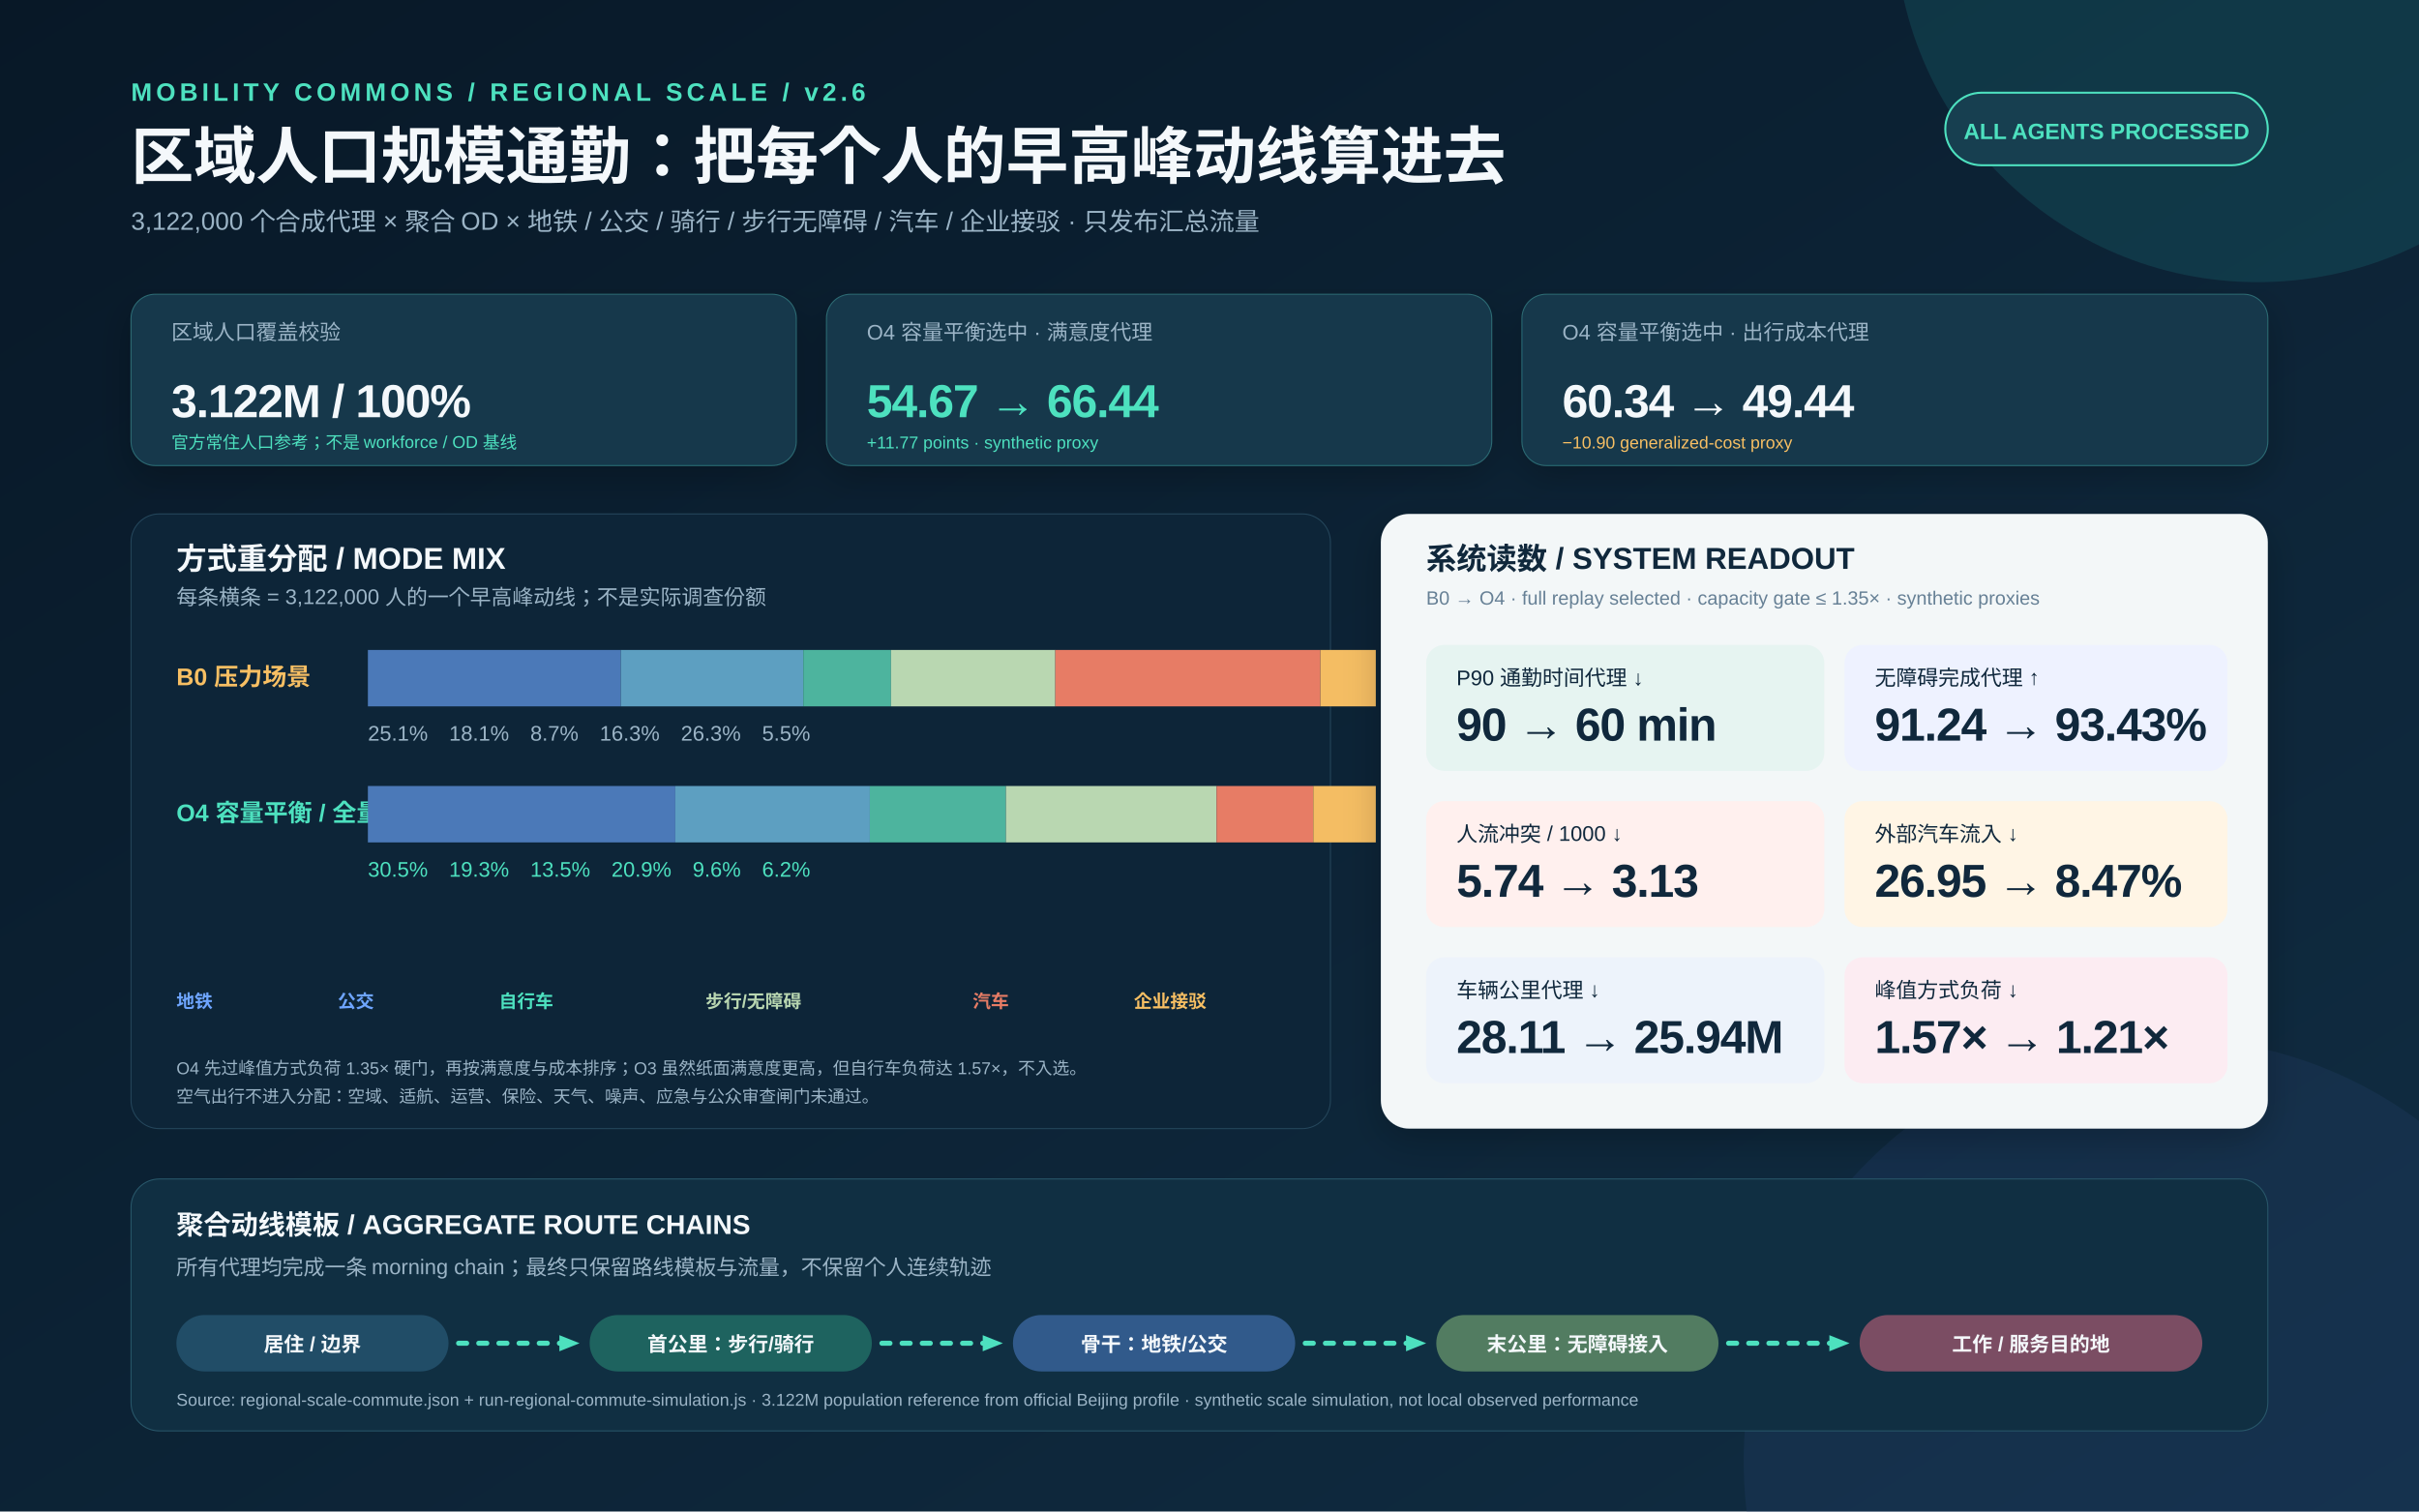
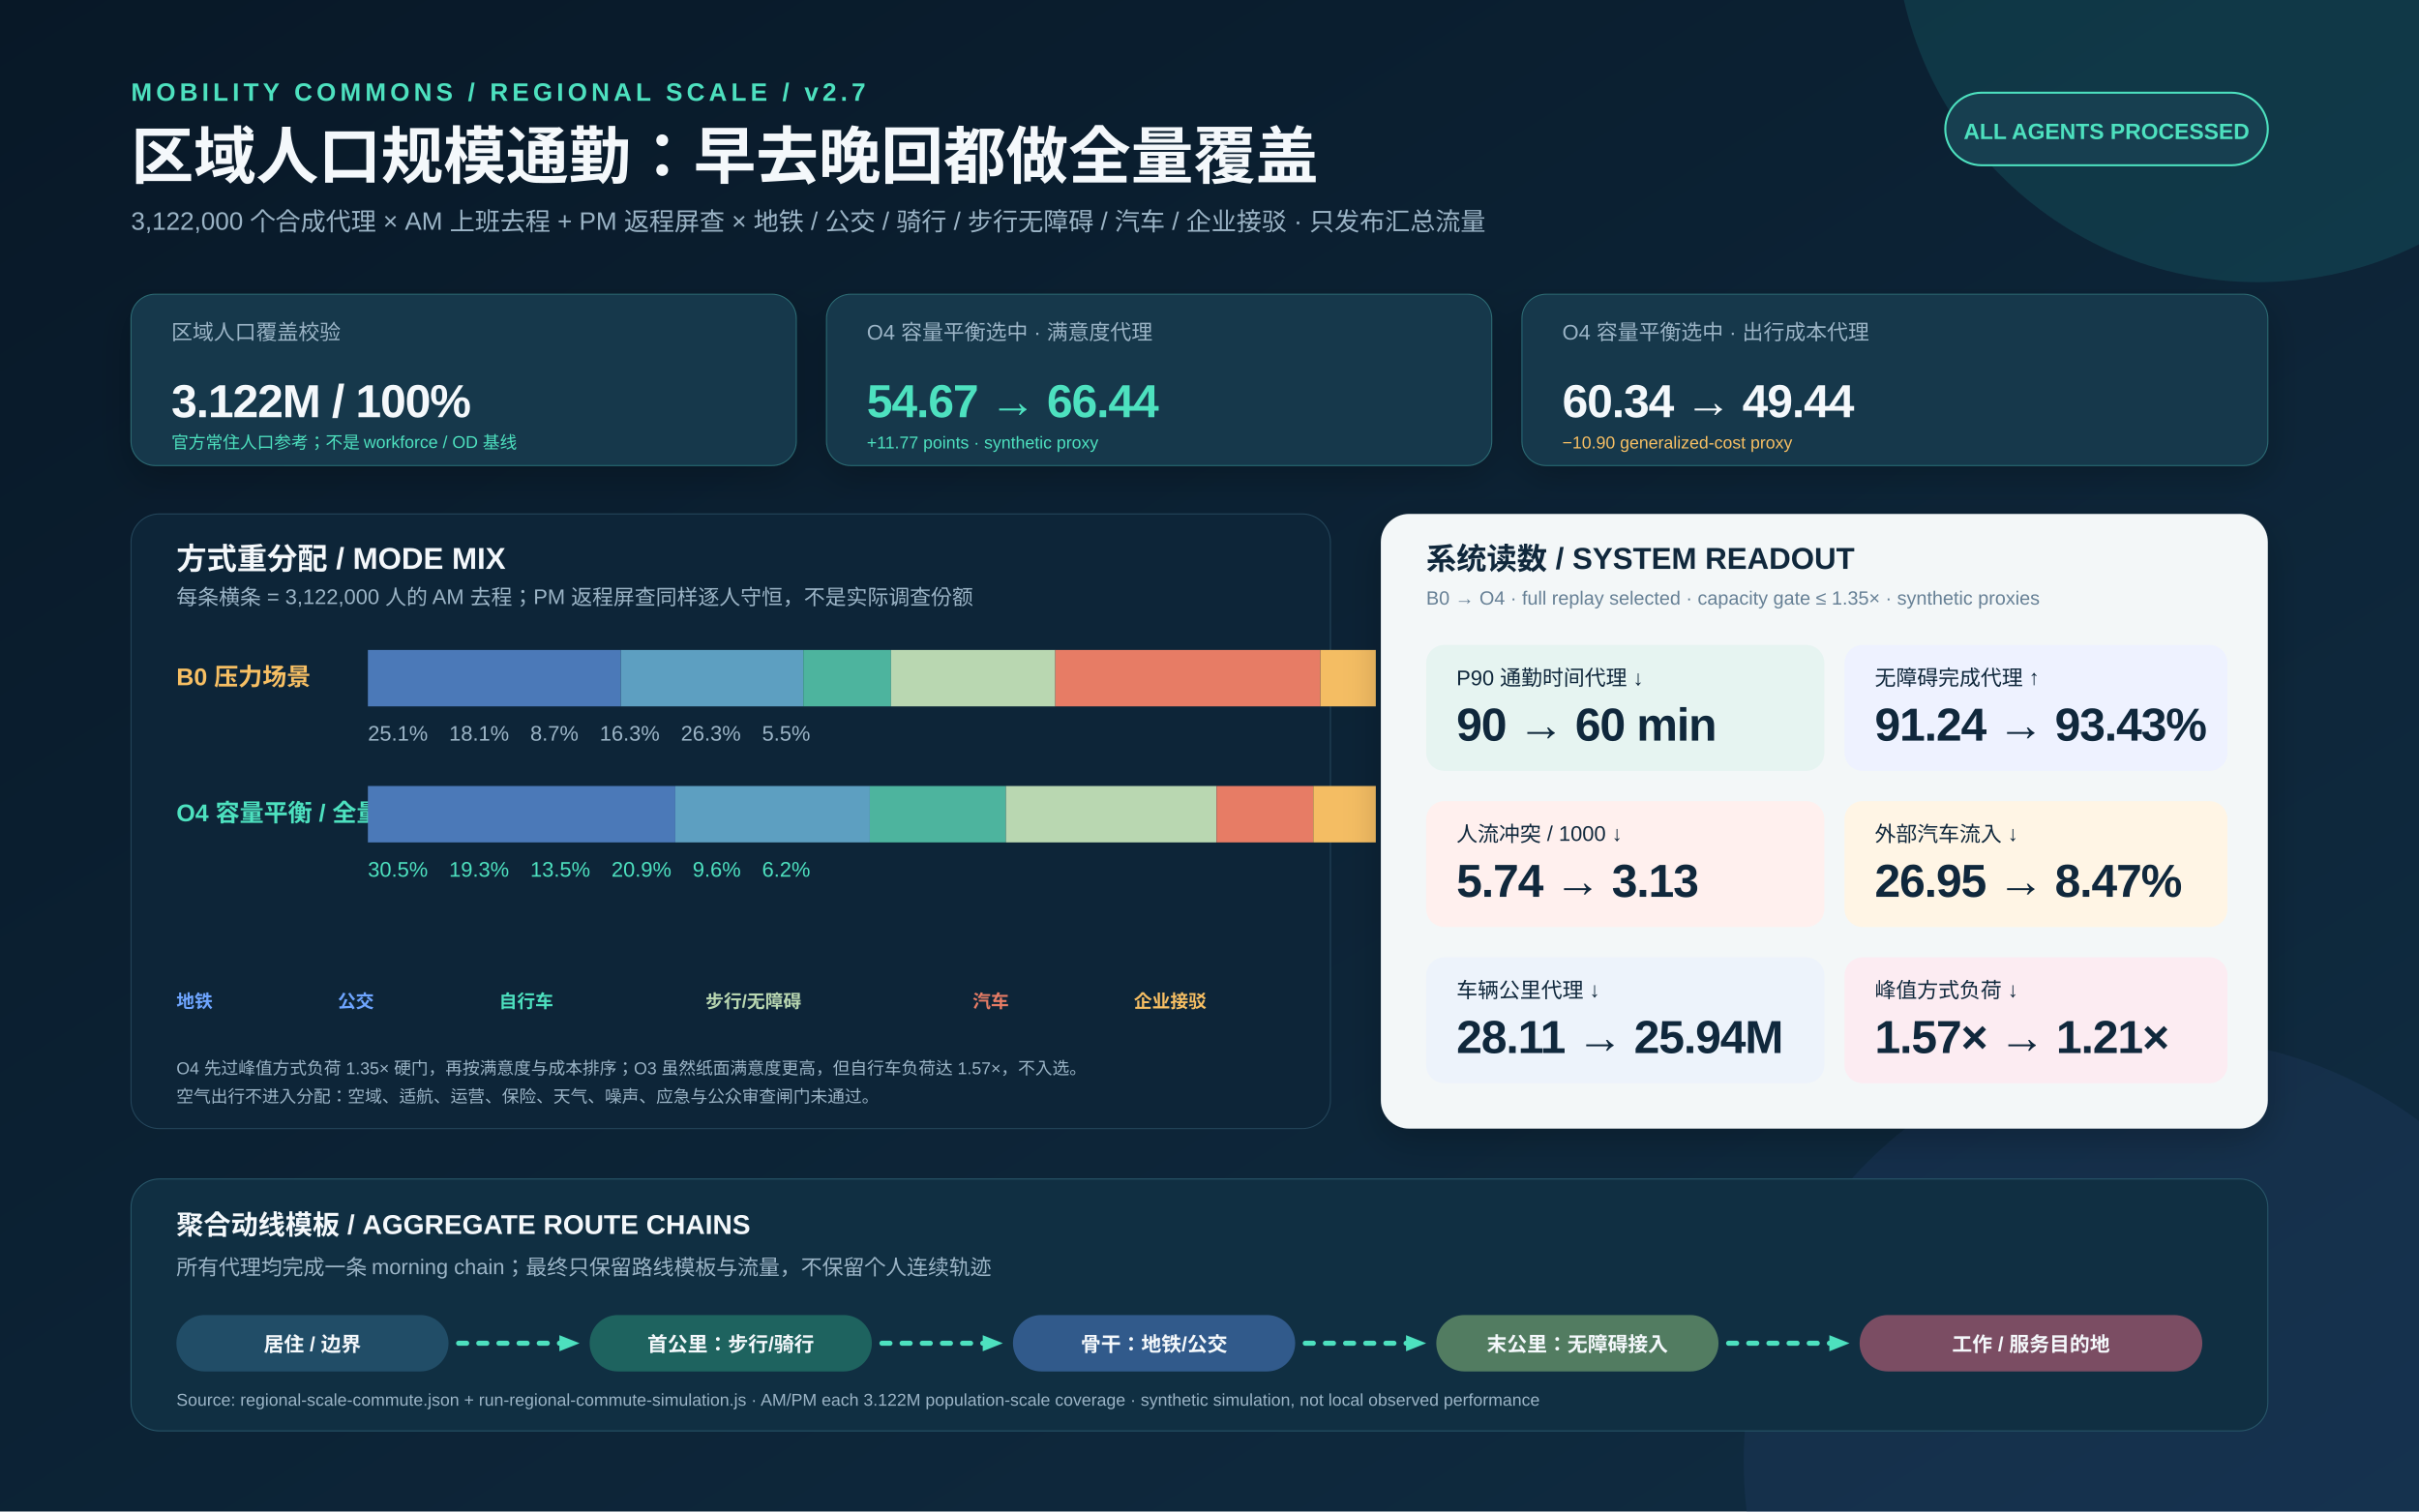
<svg xmlns="http://www.w3.org/2000/svg" width="2400" height="1500" viewBox="0 0 2400 1500" role="img" aria-labelledby="title desc">
  <defs>
    <linearGradient id="bg" x1="0" y1="0" x2="1" y2="1">
      <stop offset="0" stop-color="#081827" />
      <stop offset="1" stop-color="#102d43" />
    </linearGradient>
    <linearGradient id="mint" x1="0" y1="0" x2="1" y2="0">
      <stop offset="0" stop-color="#4de1bf" />
      <stop offset="1" stop-color="#20a89b" />
    </linearGradient>
    <filter id="shadow" x="-10%" y="-10%" width="120%" height="130%">
      <feDropShadow dx="0" dy="12" stdDeviation="18" flood-color="#000" flood-opacity=".22" />
    </filter>
    <style>
      .sans{font-family:PingFang SC,Microsoft YaHei,Arial,sans-serif}.mono{font-family:SFMono-Regular,Menlo,monospace}.white{fill:#f4f8fb}.muted{fill:#9bb4c6}.teal{fill:#4de1bf}.amber{fill:#f7bf63}.pink{fill:#f07d9e}.blue{fill:#6ea5ff}.card{fill:#f3f7f8}.ink{fill:#10283c}.small{font-size:21px}.label{font-size:24px;font-weight:700}.value{font-size:46px;font-weight:800;letter-spacing:-1px}.tiny{font-size:17px}.axis{fill:#7895a9;font-size:18px}.mode{font-size:18px;font-weight:700}.arrow{fill:none;stroke:#4de1bf;stroke-width:5;stroke-linecap:round;stroke-dasharray:8 12}
    </style>
  </defs>
  <rect width="2400" height="1500" fill="url(#bg)" />
  <circle cx="2240" cy="-80" r="360" fill="#1a6f76" opacity=".28" />
  <circle cx="2150" cy="1450" r="420" fill="#294575" opacity=".22" />
-   <text x="130" y="100" class="sans teal" font-size="25" font-weight="800" letter-spacing="4">MOBILITY COMMONS / REGIONAL SCALE / v2.6</text>
-   <text x="130" y="177" class="sans white" font-size="62" font-weight="800">区域人口规模通勤：把每个人的早高峰动线算进去</text>
-   <text x="130" y="228" class="sans muted" font-size="25">3,122,000 个合成代理 × 聚合 OD × 地铁 / 公交 / 骑行 / 步行无障碍 / 汽车 / 企业接驳 · 只发布汇总流量</text>
+   <text x="130" y="100" class="sans teal" font-size="25" font-weight="800" letter-spacing="4">MOBILITY COMMONS / REGIONAL SCALE / v2.7</text>
+   <text x="130" y="177" class="sans white" font-size="62" font-weight="800">区域人口规模通勤：早去晚回都做全量覆盖</text>
+   <text x="130" y="228" class="sans muted" font-size="25">3,122,000 个合成代理 × AM 上班去程 + PM 返程屏查 × 地铁 / 公交 / 骑行 / 步行无障碍 / 汽车 / 企业接驳 · 只发布汇总流量</text>
  <rect x="1930" y="92" width="320" height="72" rx="36" fill="#173f50" stroke="#4de1bf" stroke-width="2" />
  <text x="2090" y="138" text-anchor="middle" class="sans teal" font-size="22" font-weight="800">ALL AGENTS PROCESSED</text>
  <g filter="url(#shadow)">
    <rect x="130" y="292" width="660" height="170" rx="24" fill="#12384c" stroke="#2e6b73" />
    <rect x="820" y="292" width="660" height="170" rx="24" fill="#12384c" stroke="#2e6b73" />
    <rect x="1510" y="292" width="740" height="170" rx="24" fill="#12384c" stroke="#2e6b73" />
  </g>
  <text x="170" y="337" class="sans muted small">区域人口覆盖校验</text>
  <text x="170" y="414" class="sans white value">3.122M / 100%</text>
  <text x="170" y="445" class="sans teal tiny">官方常住人口参考；不是 workforce / OD 基线</text>
  <text x="860" y="337" class="sans muted small">O4 容量平衡选中 · 满意度代理</text>
  <text x="860" y="414" class="sans teal value">54.67 → 66.44</text>
  <text x="860" y="445" class="sans teal tiny">+11.77 points · synthetic proxy</text>
  <text x="1550" y="337" class="sans muted small">O4 容量平衡选中 · 出行成本代理</text>
  <text x="1550" y="414" class="sans white value">60.34 → 49.44</text>
  <text x="1550" y="445" class="sans amber tiny">−10.90 generalized-cost proxy</text>
  <rect x="130" y="510" width="1190" height="610" rx="28" fill="#0d2538" stroke="#24465b" />
  <text x="175" y="565" class="sans white" font-size="30" font-weight="800">方式重分配 / MODE MIX</text>
-   <text x="175" y="600" class="sans muted small">每条横条 = 3,122,000 人的一个早高峰动线；不是实际调查份额</text>
+   <text x="175" y="600" class="sans muted small">每条横条 = 3,122,000 人的 AM 去程；PM 返程屏查同样逐人守恒，不是实际调查份额</text>
  <text x="175" y="680" class="sans amber label">B0 压力场景</text>
  <text x="175" y="815" class="sans teal label">O4 容量平衡 / 全量搜索选中</text>
  <g>
    <rect x="365" y="645" width="251" height="56" fill="#4b79b8" />
    <rect x="616" y="645" width="181" height="56" fill="#5d9fc1" />
    <rect x="797" y="645" width="87" height="56" fill="#4db49e" />
    <rect x="884" y="645" width="163" height="56" fill="#b9d7b1" />
    <rect x="1047" y="645" width="263" height="56" fill="#e77c65" />
    <rect x="1310" y="645" width="55" height="56" fill="#f4bd63" />
    <rect x="365" y="780" width="305" height="56" fill="#4b79b8" />
    <rect x="670" y="780" width="193" height="56" fill="#5d9fc1" />
    <rect x="863" y="780" width="135" height="56" fill="#4db49e" />
    <rect x="998" y="780" width="209" height="56" fill="#b9d7b1" />
    <rect x="1207" y="780" width="96" height="56" fill="#e77c65" />
    <rect x="1303" y="780" width="62" height="56" fill="#f4bd63" />
    <text x="365" y="735" class="sans muted small">25.1%　18.1%　8.7%　16.3%　26.3%　5.5%</text>
    <text x="365" y="870" class="sans teal small">30.5%　19.3%　13.5%　20.9%　9.6%　6.2%</text>
  </g>
  <g class="sans mode">
    <text x="175" y="1000" class="blue">地铁</text>
    <text x="335" y="1000" class="blue">公交</text>
    <text x="495" y="1000" class="teal">自行车</text>
    <text x="700" y="1000" fill="#b9d7b1">步行/无障碍</text>
    <text x="965" y="1000" fill="#e77c65">汽车</text>
    <text x="1125" y="1000" class="amber">企业接驳</text>
  </g>
  <text x="175" y="1066" class="sans muted tiny">O4 先过峰值方式负荷 1.35× 硬门，再按满意度与成本排序；O3 虽然纸面满意度更高，但自行车负荷达 1.57×，不入选。</text>
  <text x="175" y="1094" class="sans muted tiny">空气出行不进入分配：空域、适航、运营、保险、天气、噪声、应急与公众审查闸门未通过。</text>
  <rect x="1370" y="510" width="880" height="610" rx="28" fill="#f3f7f8" filter="url(#shadow)" />
  <text x="1415" y="565" class="sans ink" font-size="30" font-weight="800">系统读数 / SYSTEM READOUT</text>
  <text x="1415" y="600" class="sans" fill="#668095" font-size="19">B0 → O4 · full replay selected · capacity gate ≤ 1.35× · synthetic proxies</text>
  <g class="sans">
    <rect x="1415" y="640" width="395" height="125" rx="18" fill="#e6f4f1" />
    <text x="1445" y="680" class="ink small">P90 通勤时间代理 ↓</text>
    <text x="1445" y="735" class="ink value">90 → 60 min</text>
    <rect x="1830" y="640" width="380" height="125" rx="18" fill="#eef2ff" />
    <text x="1860" y="680" class="ink small">无障碍完成代理 ↑</text>
    <text x="1860" y="735" class="ink value">91.24 → 93.43%</text>
    <rect x="1415" y="795" width="395" height="125" rx="18" fill="#fff0ee" />
    <text x="1445" y="835" class="ink small">人流冲突 / 1000 ↓</text>
    <text x="1445" y="890" class="ink value">5.74 → 3.13</text>
    <rect x="1830" y="795" width="380" height="125" rx="18" fill="#fff5e5" />
    <text x="1860" y="835" class="ink small">外部汽车流入 ↓</text>
    <text x="1860" y="890" class="ink value">26.95 → 8.47%</text>
    <rect x="1415" y="950" width="395" height="125" rx="18" fill="#edf3fb" />
    <text x="1445" y="990" class="ink small">车辆公里代理 ↓</text>
    <text x="1445" y="1045" class="ink value">28.11 → 25.94M</text>
    <rect x="1830" y="950" width="380" height="125" rx="18" fill="#fcecf2" />
    <text x="1860" y="990" class="ink small">峰值方式负荷 ↓</text>
    <text x="1860" y="1045" class="ink value">1.57× → 1.21×</text>
  </g>
  <rect x="130" y="1170" width="2120" height="250" rx="28" fill="#102f42" stroke="#28576a" />
  <text x="175" y="1225" class="sans white" font-size="27" font-weight="800">聚合动线模板 / AGGREGATE ROUTE CHAINS</text>
  <text x="175" y="1265" class="sans muted small">所有代理均完成一条 morning chain；最终只保留路线模板与流量，不保留个人连续轨迹</text>
  <g class="sans" font-size="20" font-weight="700">
    <rect x="175" y="1305" width="270" height="56" rx="28" fill="#214d67" />
    <text x="310" y="1341" text-anchor="middle" class="white">居住 / 边界</text>
    <path d="M455 1333 H555" class="arrow" />
    <polygon points="555,1325 575,1333 555,1341" fill="#4de1bf" />
    <rect x="585" y="1305" width="280" height="56" rx="28" fill="#1e635f" />
    <text x="725" y="1341" text-anchor="middle" class="white">首公里：步行/骑行</text>
    <path d="M875 1333 H975" class="arrow" />
    <polygon points="975,1325 995,1333 975,1341" fill="#4de1bf" />
    <rect x="1005" y="1305" width="280" height="56" rx="28" fill="#315a8b" />
    <text x="1145" y="1341" text-anchor="middle" class="white">骨干：地铁/公交</text>
    <path d="M1295 1333 H1395" class="arrow" />
    <polygon points="1395,1325 1415,1333 1395,1341" fill="#4de1bf" />
    <rect x="1425" y="1305" width="280" height="56" rx="28" fill="#527c61" />
    <text x="1565" y="1341" text-anchor="middle" class="white">末公里：无障碍接入</text>
    <path d="M1715 1333 H1815" class="arrow" />
    <polygon points="1815,1325 1835,1333 1815,1341" fill="#4de1bf" />
    <rect x="1845" y="1305" width="340" height="56" rx="28" fill="#7b4d63" />
    <text x="2015" y="1341" text-anchor="middle" class="white">工作 / 服务目的地</text>
  </g>
-   <text x="175" y="1395" class="sans muted tiny">Source: regional-scale-commute.json + run-regional-commute-simulation.js · 3.122M population reference from official Beijing profile · synthetic scale simulation, not local observed performance</text>
+   <text x="175" y="1395" class="sans muted tiny">Source: regional-scale-commute.json + run-regional-commute-simulation.js · AM/PM each 3.122M population-scale coverage · synthetic simulation, not local observed performance</text>
</svg>
